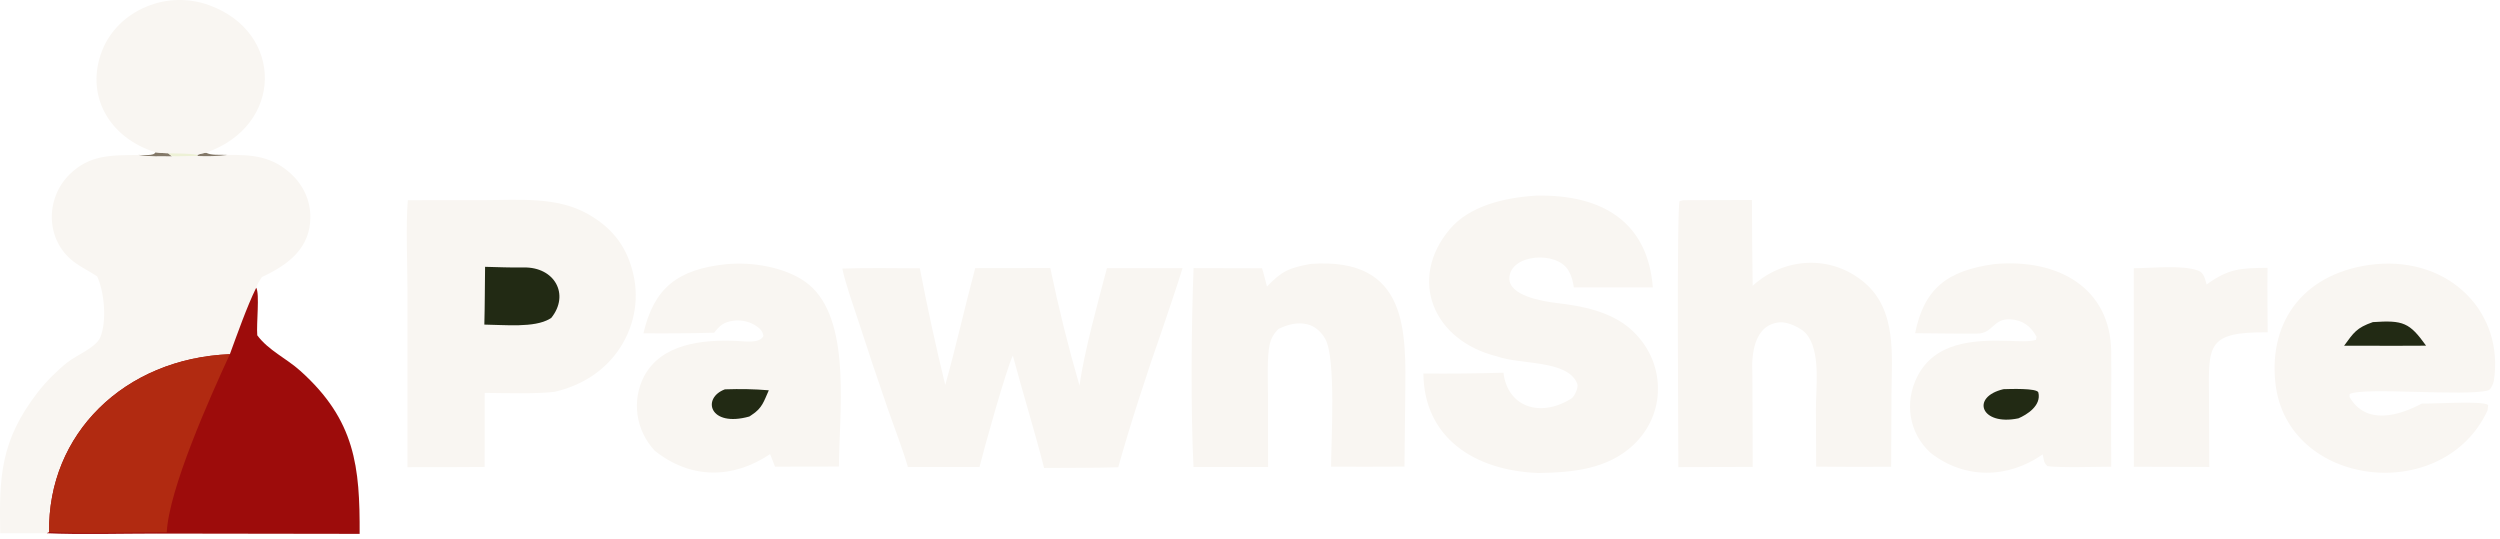
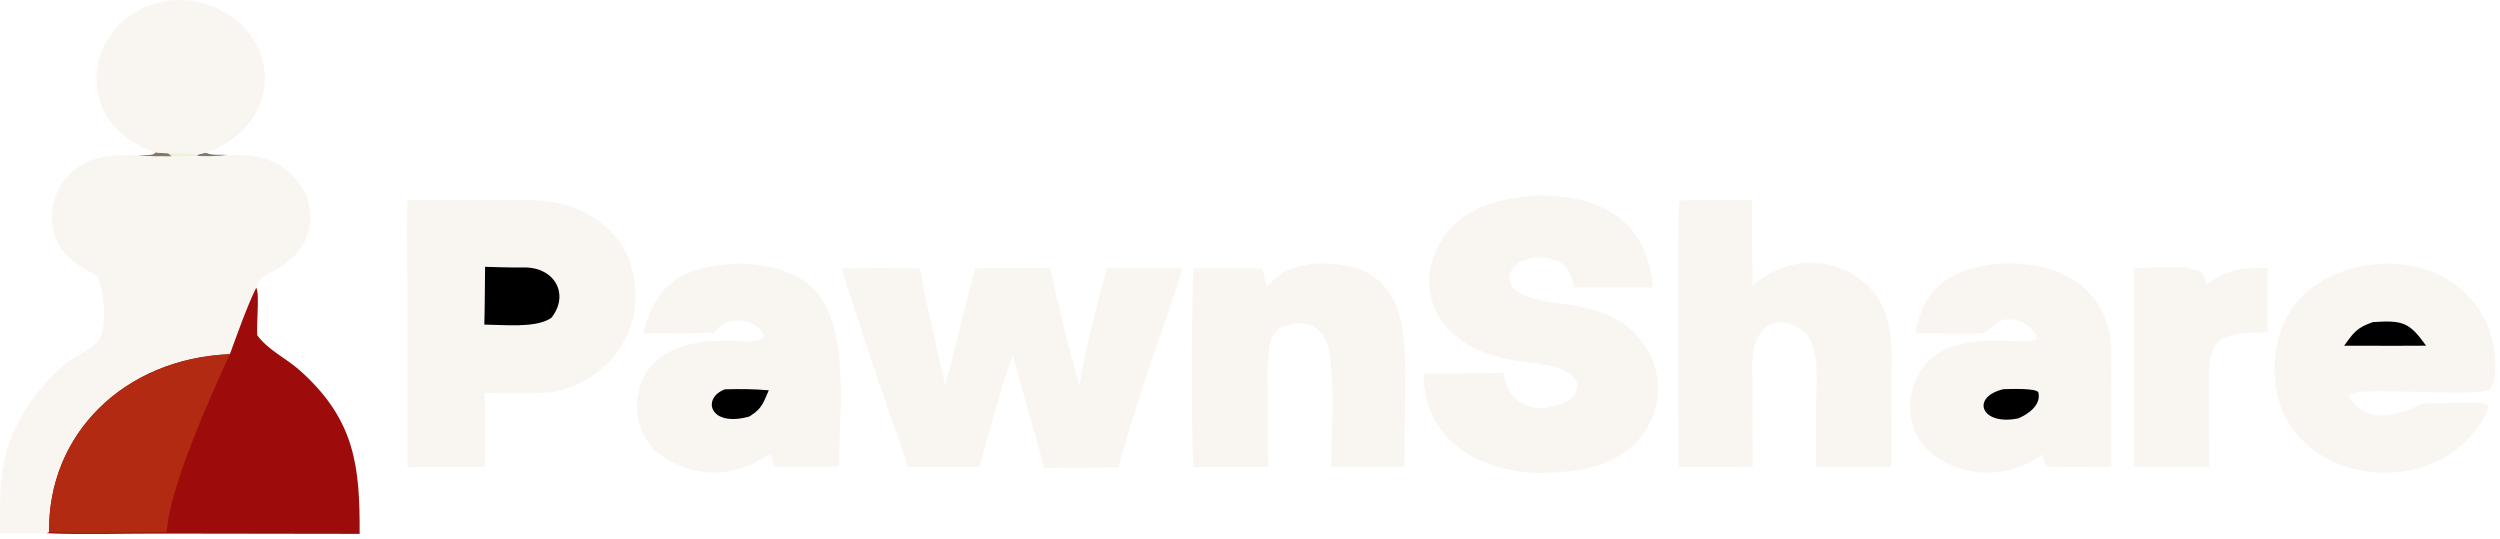
<svg xmlns="http://www.w3.org/2000/svg" width="446" height="96" viewBox="0 0 446 96" fill="none">
  <path d="M27.732 27.168C28.648 27.285 29.099 27.323 30.023 27.34L30.678 27.88C32.199 27.931 33.692 27.809 35.23 27.827L35.167 27.626C35.827 27.419 36.055 27.349 36.735 27.243C37.816 27.779 39.115 27.551 40.585 27.64C45.024 27.601 48.508 27.857 51.946 31.038C54.145 33.072 55.377 35.831 55.369 38.705C55.36 44.181 51.601 47.157 46.722 49.422C46.276 50.126 45.967 50.533 45.709 51.325C46.351 52.461 45.719 57.634 45.895 59.822C47.93 62.545 51.04 63.881 53.585 66.168C63.409 74.99 64.207 83.29 64.158 95.241L27.961 95.188C21.902 95.184 14.176 95.402 8.338 95.126L0.038 95.137C-0.138 85.119 0.018 78.659 6.762 69.945C8.178 68.115 10.191 66.098 12.034 64.638C13.617 63.383 17.157 61.985 17.902 60.152C19.081 57.254 18.625 52.115 17.33 49.303C15.933 48.375 14.337 47.624 13.015 46.581C8.105 42.706 8.078 35.393 12.407 31.118C16.023 27.547 19.923 27.71 24.727 27.644C25.59 27.601 27.446 27.88 27.732 27.168Z" fill="#F9F6F2" />
  <path d="M45.709 51.325C46.351 52.461 45.719 57.634 45.895 59.822C47.93 62.545 51.04 63.881 53.585 66.168C63.408 74.99 64.206 83.29 64.158 95.241L27.961 95.188C21.902 95.184 14.176 95.402 8.338 95.126L8.765 94.912C8.503 77.463 22.123 63.961 41.009 63.188C42.347 59.555 44.035 54.737 45.709 51.325Z" fill="#9D0C0B" />
  <path d="M8.765 94.912C8.503 77.463 22.123 63.961 41.009 63.188C37.484 70.812 30.12 87.26 29.751 94.964C23.729 94.943 14.351 95.252 8.765 94.912Z" fill="#B12A11" />
  <path d="M27.732 27.168C28.648 27.285 29.099 27.323 30.023 27.34L30.678 27.88C28.424 27.825 27.041 27.996 24.727 27.644C25.59 27.601 27.446 27.88 27.732 27.168Z" fill="#837868" />
  <path d="M36.735 27.243C37.815 27.779 39.115 27.551 40.584 27.64C38.883 27.871 36.943 27.896 35.229 27.827L35.167 27.626C35.827 27.419 36.054 27.349 36.735 27.243Z" fill="#837868" />
  <path d="M72.758 35.711L86.067 35.706C92.509 35.703 99.328 35.02 104.904 38.195C109.104 40.587 111.568 43.711 112.769 48.073C114.111 52.773 113.358 57.773 110.68 61.956C108.024 66.069 103.929 68.734 98.942 69.902C95.792 70.297 89.898 70.12 86.476 70.093L86.459 83.305C81.868 83.341 77.276 83.354 72.684 83.343L72.69 51.825C72.69 47.316 72.384 39.959 72.758 35.711Z" fill="#F9F6F2" />
-   <path d="M86.538 47.6C88.726 47.655 91.246 47.757 93.414 47.715C98.973 47.606 101.685 52.565 98.338 56.723L98.081 56.876C95.344 58.531 89.935 57.939 86.406 57.908C86.498 54.425 86.491 51.076 86.538 47.6Z" fill="#222A14" />
+   <path d="M86.538 47.6C88.726 47.655 91.246 47.757 93.414 47.715C98.973 47.606 101.685 52.565 98.338 56.723L98.081 56.876C95.344 58.531 89.935 57.939 86.406 57.908C86.498 54.425 86.491 51.076 86.538 47.6Z" fill="black" />
  <path d="M274.049 34.898C285.957 34.66 293.964 39.674 294.865 51.267L280.784 51.278C280.543 50.08 280.486 49.423 279.788 48.229C277.733 44.714 269.46 45.305 269.269 49.572C269.128 52.703 274.975 53.74 277.777 54.066C282.335 54.596 287.237 55.565 290.822 58.64C293.979 61.399 295.769 65.236 295.772 69.251C295.832 73.052 294.24 76.716 291.351 79.424C286.73 83.699 280.633 84.288 274.47 84.387C262.835 83.95 254.046 77.953 253.931 66.633C258.694 66.677 263.458 66.63 268.219 66.491C268.926 72.522 274.669 74.622 280.324 71.107C280.894 70.753 281.637 69.143 281.389 68.481C279.763 64.147 271.06 65.078 267.108 63.59C255.603 60.775 251.149 49.776 258.646 40.888C262.119 36.772 268.221 35.269 274.049 34.898Z" fill="#F9F6F2" />
  <path d="M173.98 47.83L187.374 47.811C188.835 54.864 190.575 61.864 192.588 68.8C193.384 62.845 195.908 53.816 197.477 47.829L210.966 47.84C209.868 51.429 208.529 55.218 207.339 58.8C204.78 66.049 201.536 76.015 199.492 83.361C195.19 83.488 190.591 83.451 186.266 83.486C184.542 76.744 182.493 70.176 180.692 63.444C179.523 65.808 175.506 80.205 174.74 83.318L161.963 83.307C161.112 80.31 159.509 76.17 158.458 73.155C156.586 67.748 154.77 62.326 153.011 56.888C152.089 54.076 150.875 50.728 150.265 47.916C154.726 47.754 159.604 47.85 164.099 47.865C165.434 54.835 166.945 61.776 168.633 68.68C170.598 61.668 172.111 54.805 173.98 47.83Z" fill="#F9F6F2" />
  <path d="M300.3 35.712L312.545 35.675C312.558 40.777 312.602 45.878 312.678 50.979C318.275 45.883 326.693 45.357 332.645 50.438C338.437 55.382 337.476 63.503 337.443 70.187L337.382 83.274C332.921 83.311 328.461 83.3 324 83.245L323.961 72.972C323.933 69.161 324.91 62.553 322.151 59.458C321.285 58.487 318.927 57.393 317.565 57.498C312.87 57.858 312.429 63.336 312.626 66.703C312.667 72.34 312.659 77.768 312.681 83.299L299.418 83.333C299.415 78.293 299.108 37.039 299.64 35.889L300.3 35.712Z" fill="#F9F6F2" />
-   <path d="M423.78 47.131C437.158 45.877 446.772 55.851 444.903 67.94C444.838 68.362 444.37 69.508 443.911 69.639C439.947 70.776 421.516 68.999 419.179 70.304L419.157 70.831C422.068 75.83 427.783 74.268 432.078 71.986C434.363 72.064 442.819 71.453 443.884 72.245L443.789 73.196C435.903 90.274 408 86.989 405.935 68.367C404.678 57.023 411.319 48.41 423.78 47.131Z" fill="#F9F6F2" />
-   <path d="M423.318 57.464C428.748 57.096 429.868 57.555 432.811 61.669L427.754 61.688L418.187 61.678C419.912 59.325 420.4 58.481 423.318 57.464Z" fill="#222A14" />
+   <path d="M423.78 47.131C437.158 45.877 446.772 55.851 444.903 67.94C444.838 68.362 444.37 69.508 443.911 69.639C439.947 70.776 421.516 68.998 419.179 70.304L419.157 70.831C422.068 75.83 427.783 74.268 432.078 71.986C434.363 72.064 442.819 71.453 443.884 72.245L443.789 73.196C435.903 90.274 408 86.989 405.935 68.367C404.678 57.023 411.319 48.41 423.78 47.131Z" fill="#F9F6F2" />
+   <path d="M423.318 57.464C428.748 57.096 429.868 57.555 432.811 61.669L427.754 61.688L418.187 61.678C419.912 59.325 420.4 58.481 423.318 57.464Z" fill="black" />
  <path d="M355.801 47.114C367.21 46.07 376.476 51.399 376.639 62.674C376.68 65.509 376.652 68.35 376.636 71.186C376.614 75.212 376.618 79.236 376.648 83.261C374.006 83.276 367.569 83.471 365.262 83.16C364.529 82.441 364.689 82.206 364.411 81.064C358.181 85.424 350.444 85.517 344.408 80.781C340.518 77.247 339.752 71.78 342.008 67.257C345.118 61.023 351.958 60.6 358.429 60.811C359.647 60.851 362.119 61.016 363.218 60.629L363.324 60.077C362.311 58.205 360.839 57.078 358.619 56.967C355.528 56.813 355.597 59.475 352.766 59.51C349.069 59.556 345.359 59.454 341.655 59.447C343.251 51.542 347.302 48.263 355.801 47.114Z" fill="#F9F6F2" />
-   <path d="M357.42 69.43C358.497 69.402 363.452 69.206 363.645 70.024C364.202 72.382 361.584 73.992 360.087 74.631C353.404 76.035 351.488 70.823 357.42 69.43Z" fill="#222A14" />
-   <path d="M129.599 47.125C130.203 47.075 130.809 47.043 131.415 47.03C136.064 46.949 141.823 48.237 145.01 51.408C151.864 58.228 149.684 74.117 149.665 83.232L138.266 83.252L137.386 81.015C130.665 85.51 123.167 85.481 116.814 80.414C113.415 76.776 112.653 71.496 114.898 67.141C117.971 61.362 125.166 60.556 131.369 60.819C132.939 60.886 135.505 61.333 136.203 59.931C136.027 59.135 135.794 58.805 135.1 58.288C133.909 57.412 132.381 57.025 130.872 57.216C129.107 57.442 128.378 58.096 127.407 59.357C123.201 59.467 118.994 59.502 114.787 59.463C116.671 51.397 120.831 48.038 129.599 47.125Z" fill="#F9F6F2" />
-   <path d="M129.323 69.458C132.104 69.369 134.404 69.4 137.155 69.628C136.278 71.554 136.029 72.795 134.067 74.049L133.685 74.304C126.548 76.31 125.148 71.004 129.323 69.458Z" fill="#222A14" />
+   <path d="M357.42 69.43C358.497 69.402 363.452 69.206 363.645 70.024C364.202 72.382 361.584 73.992 360.087 74.631C353.404 76.035 351.488 70.823 357.42 69.43Z" fill="black" />
+   <path d="M129.599 47.125C130.203 47.075 130.809 47.043 131.415 47.03C136.064 46.949 141.823 48.237 145.01 51.408C151.864 58.228 149.684 74.117 149.665 83.232L138.266 83.252L137.386 81.015C130.665 85.51 123.167 85.481 116.814 80.414C113.415 76.776 112.653 71.496 114.898 67.14C117.971 61.362 125.166 60.556 131.369 60.819C132.939 60.886 135.505 61.333 136.203 59.931C136.027 59.135 135.794 58.805 135.1 58.288C133.909 57.412 132.381 57.025 130.872 57.216C129.107 57.442 128.378 58.096 127.407 59.357C123.201 59.467 118.994 59.502 114.787 59.462C116.671 51.397 120.831 48.038 129.599 47.125Z" fill="#F9F6F2" />
+   <path d="M129.323 69.458C132.104 69.369 134.404 69.4 137.155 69.628C136.278 71.554 136.029 72.795 134.067 74.049L133.685 74.304C126.548 76.31 125.148 71.004 129.323 69.458Z" fill="black" />
  <path d="M233.829 47.083C251.397 45.809 250.816 59.364 250.693 70.696L250.558 83.241C246.193 83.266 241.828 83.27 237.463 83.252C237.489 78.499 238.361 63.92 236.433 60.477C235.779 59.309 234.685 58.219 233.27 57.867C231.444 57.412 229.716 57.897 228.099 58.678C228.033 58.739 227.967 58.799 227.901 58.861C227.217 59.568 226.743 60.427 226.526 61.354C226.014 63.548 226.197 68.001 226.207 70.391L226.223 83.314L212.919 83.312C212.412 73.088 212.536 58.026 212.932 47.828L225.146 47.858C225.478 48.893 225.751 50.059 226.028 51.119C228.651 48.36 230.033 47.764 233.829 47.083Z" fill="#F9F6F2" />
  <path d="M27.732 27.168C19.264 24.503 15.162 16.813 18.227 9.009C19.604 5.52 22.454 2.697 26.126 1.185C29.678 -0.307 33.736 -0.394 37.358 0.945C50.676 5.781 50.63 22.43 36.736 27.243C36.055 27.349 35.827 27.419 35.168 27.626L35.23 27.827C33.692 27.809 32.199 27.931 30.678 27.88L30.023 27.34C29.099 27.323 28.648 27.285 27.732 27.168Z" fill="#F9F6F2" />
  <path d="M30.023 27.34C31.643 27.426 33.521 27.33 35.035 27.603L35.167 27.626L35.229 27.827C33.691 27.809 32.198 27.931 30.678 27.88L30.023 27.34Z" fill="#EDF1D6" />
  <path d="M393.657 50.76C397.594 47.888 399.786 47.822 404.531 47.782C404.468 51.575 404.537 55.487 404.554 59.29C393.666 59.171 393.998 61.607 394.084 70.844L394.136 83.308L380.678 83.275L380.671 47.847C383.931 47.858 389.32 47.21 392.189 48.29C393.194 48.669 393.388 49.814 393.657 50.76Z" fill="#F9F6F2" />
</svg>
